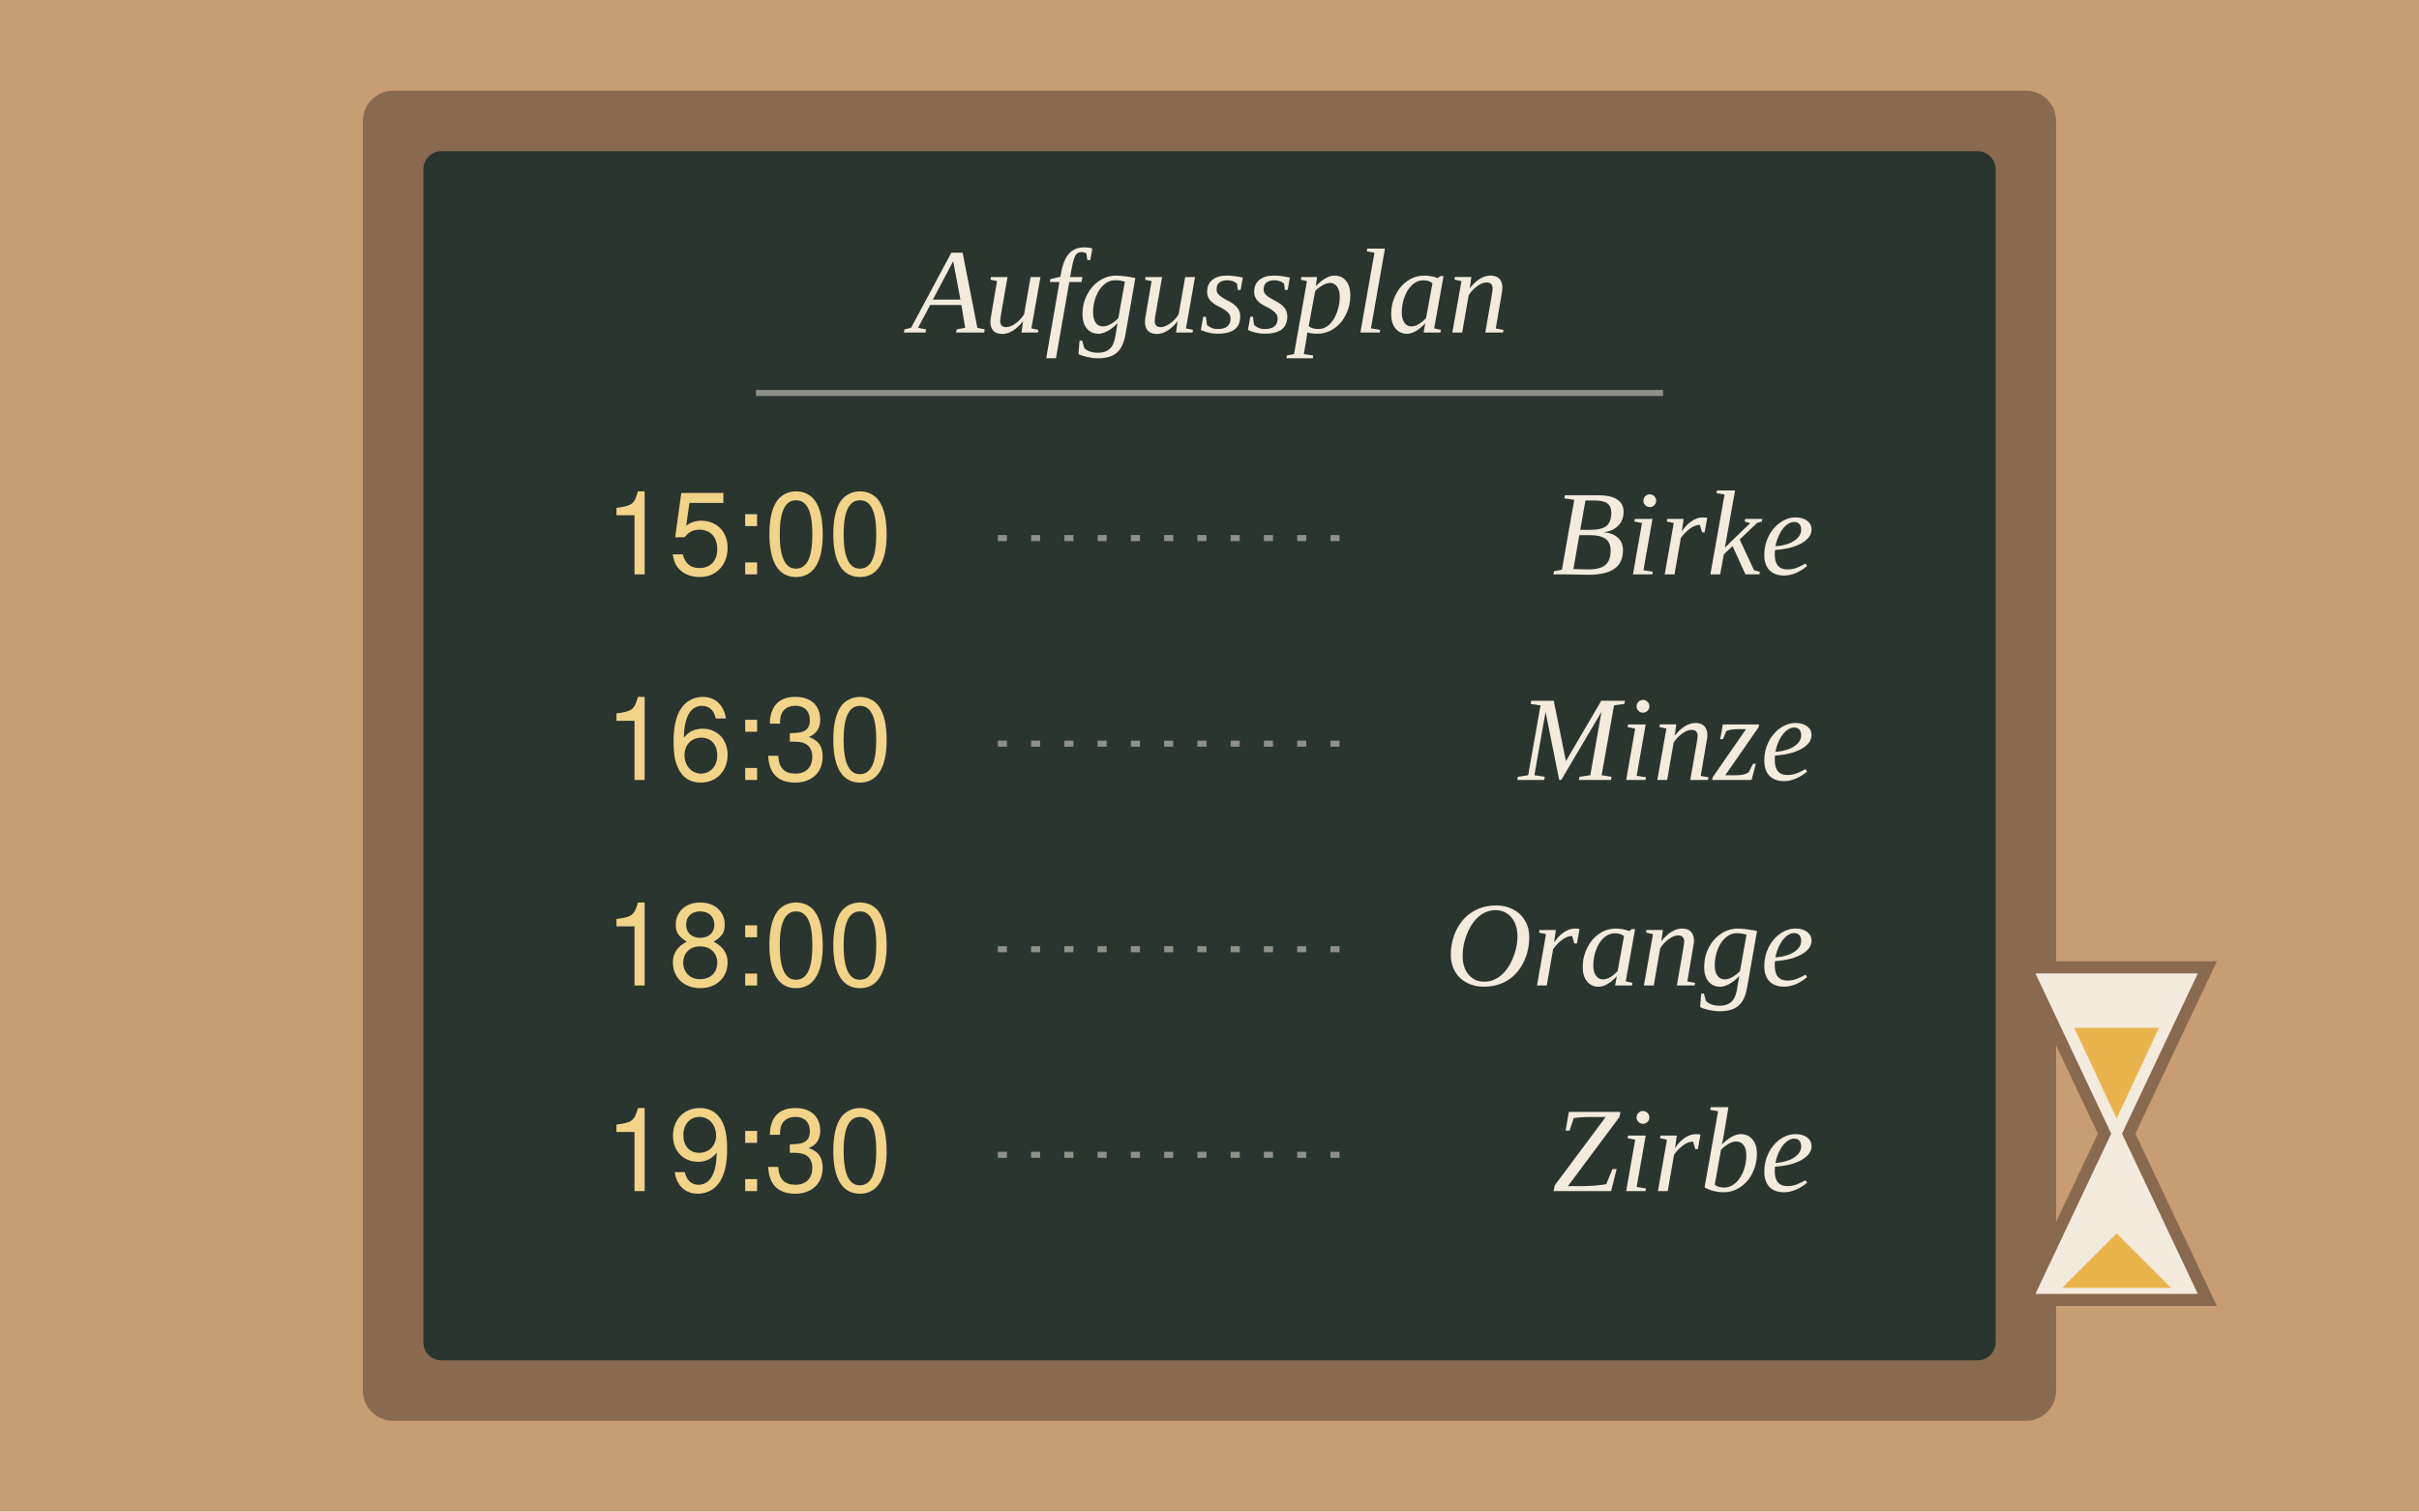
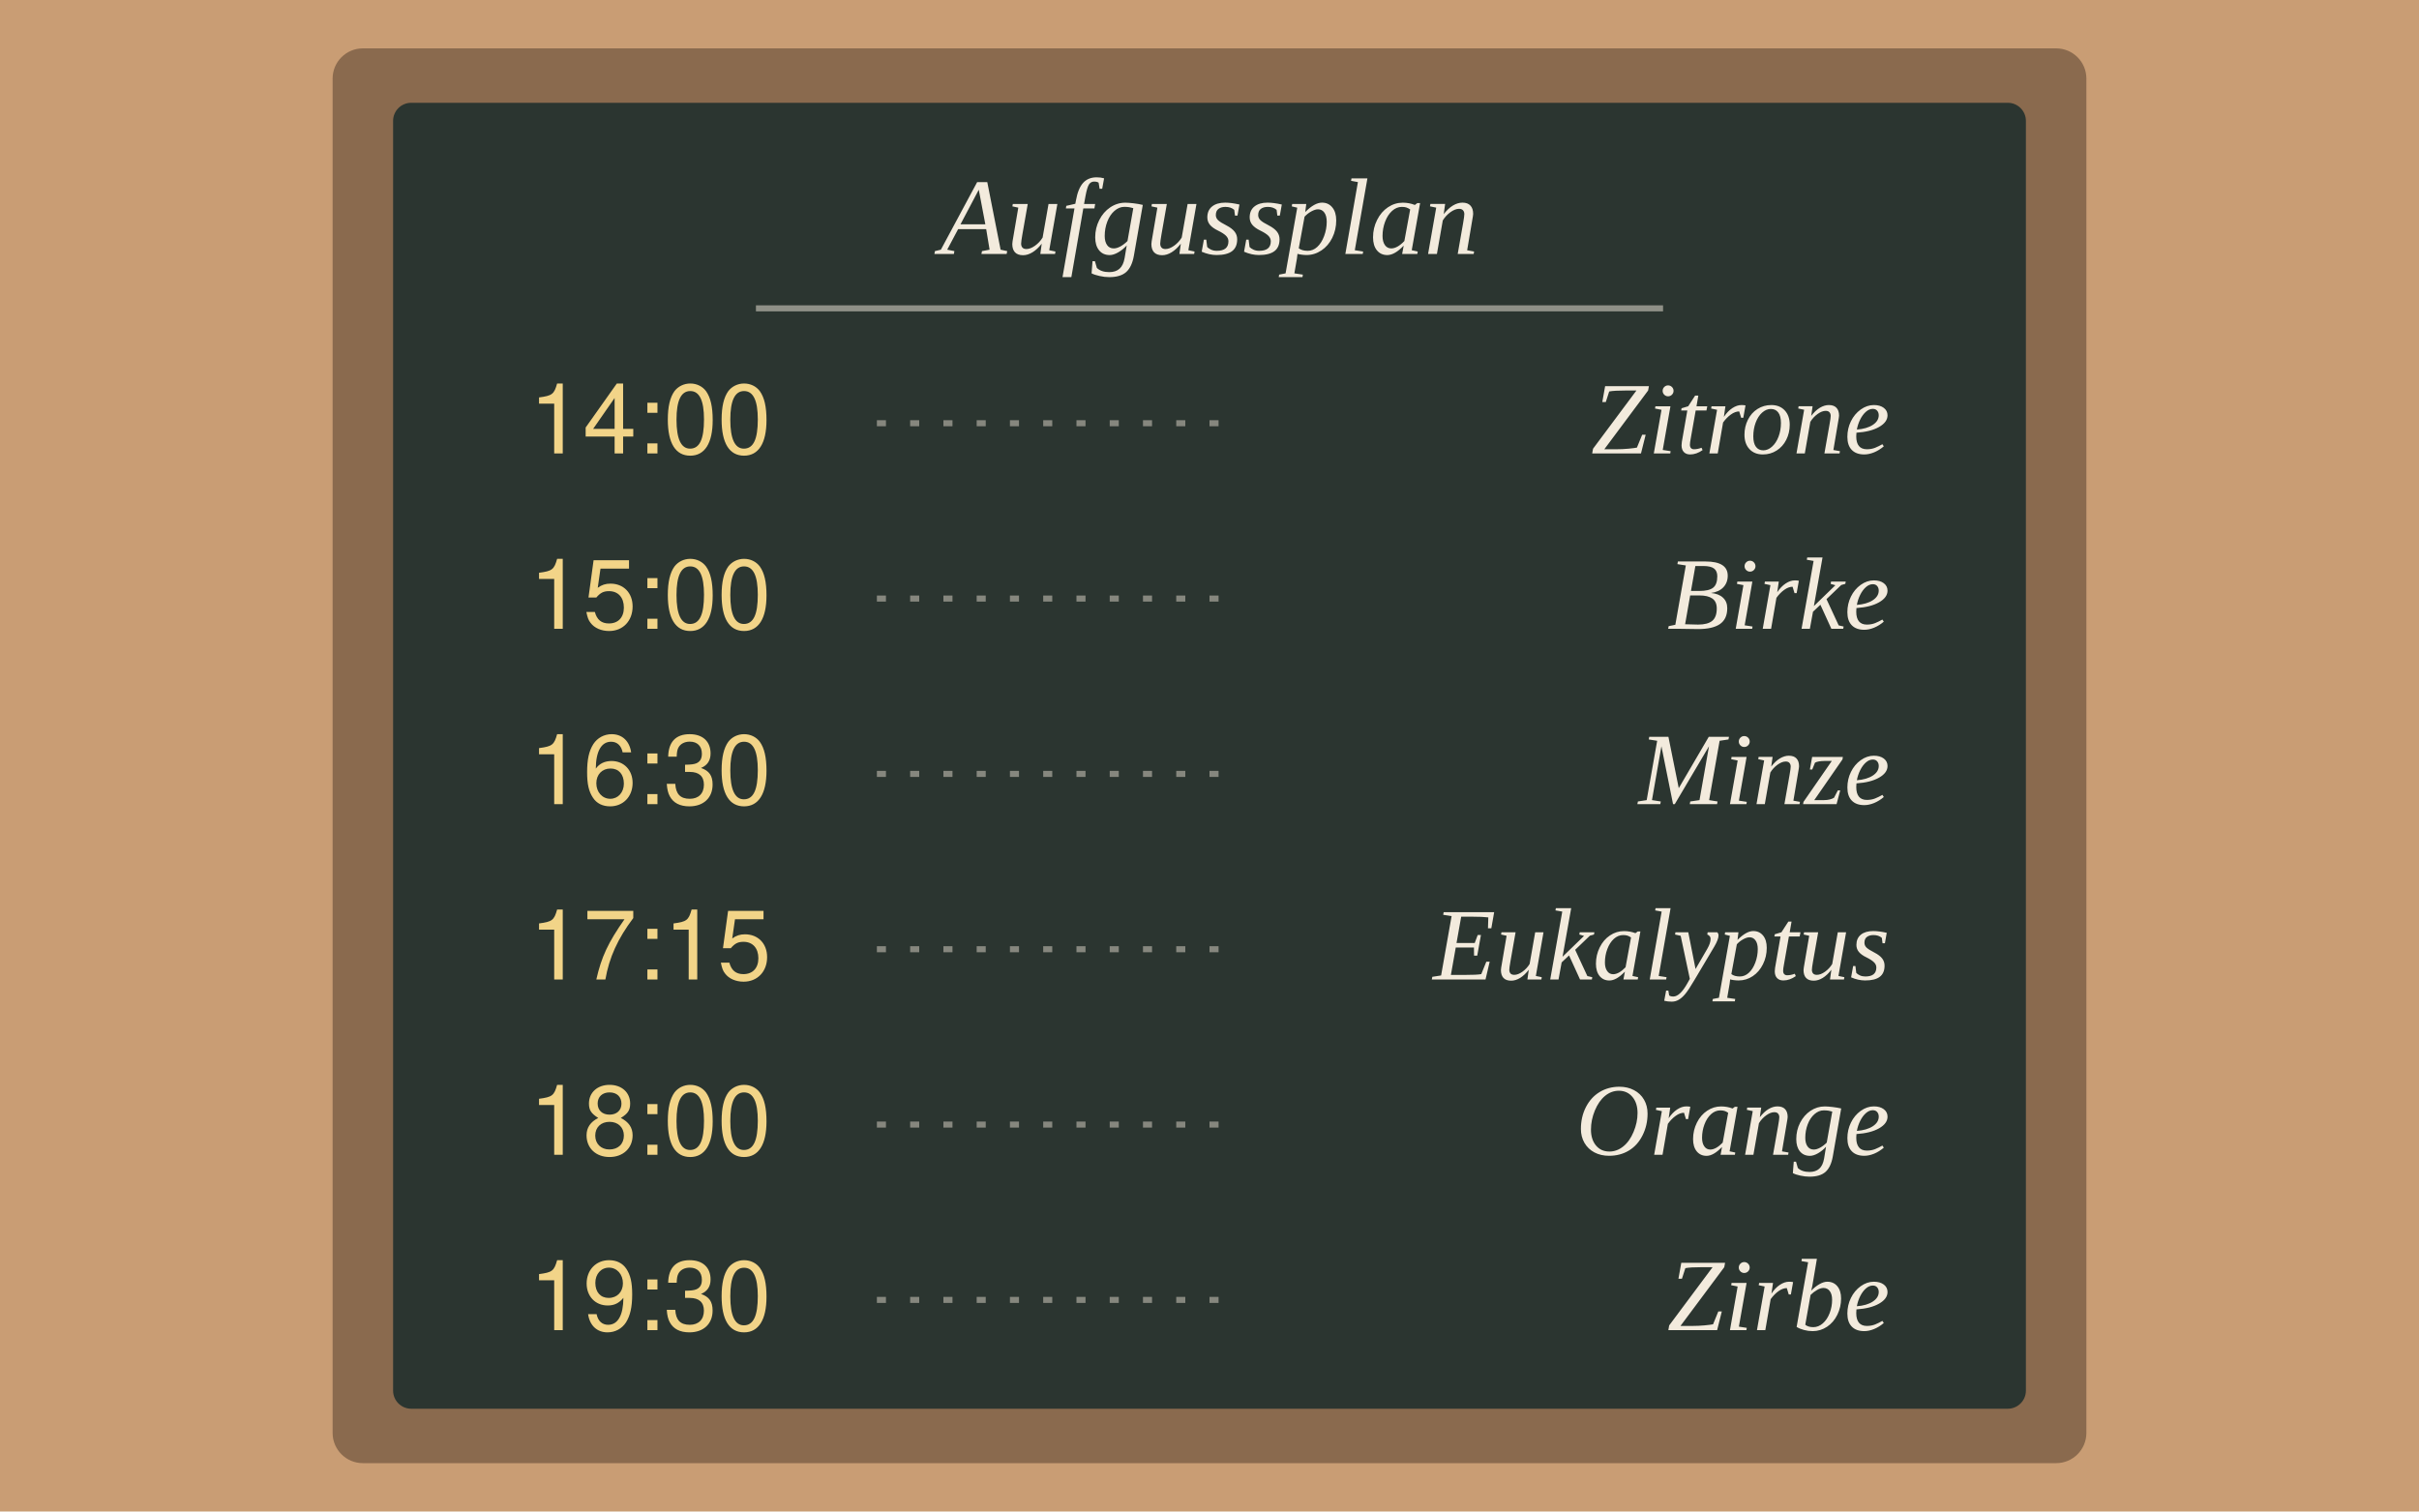
<svg xmlns="http://www.w3.org/2000/svg" viewBox="0 0 800 500" font-family="Georgia, 'Times New Roman', serif">
  <rect width="800" height="500" fill="#C99D74" />
-   <rect x="120" y="30" width="560" height="440" rx="10" fill="#8A6A4E" />
-   <rect x="140" y="50" width="520" height="400" rx="6" fill="#2B3530" />
-   <text x="400" y="110" text-anchor="middle" font-size="40" font-style="italic" fill="#F3EBDD">Aufgussplan</text>
-   <path d="M250 130 h300" stroke="#F3EBDD" stroke-width="2" opacity=".5" />
-   <text x="200" y="190" font-size="38" fill="#F2D488" font-family="Helvetica, Arial, sans-serif">15:00</text>
-   <text x="600" y="190" text-anchor="end" font-size="40" font-style="italic" fill="#F3EBDD">Birke</text>
-   <path d="M330 178 h120" stroke="#F3EBDD" stroke-width="2" stroke-dasharray="3 8" opacity=".5" />
-   <text x="200" y="258" font-size="38" fill="#F2D488" font-family="Helvetica, Arial, sans-serif">16:30</text>
-   <text x="600" y="258" text-anchor="end" font-size="40" font-style="italic" fill="#F3EBDD">Minze</text>
-   <path d="M330 246 h120" stroke="#F3EBDD" stroke-width="2" stroke-dasharray="3 8" opacity=".5" />
-   <text x="200" y="326" font-size="38" fill="#F2D488" font-family="Helvetica, Arial, sans-serif">18:00</text>
-   <text x="600" y="326" text-anchor="end" font-size="40" font-style="italic" fill="#F3EBDD">Orange</text>
-   <path d="M330 314 h120" stroke="#F3EBDD" stroke-width="2" stroke-dasharray="3 8" opacity=".5" />
-   <text x="200" y="394" font-size="38" fill="#F2D488" font-family="Helvetica, Arial, sans-serif">19:30</text>
-   <text x="600" y="394" text-anchor="end" font-size="40" font-style="italic" fill="#F3EBDD">Zirbe</text>
-   <path d="M330 382 h120" stroke="#F3EBDD" stroke-width="2" stroke-dasharray="3 8" opacity=".5" />
-   <g transform="translate(700 380)">
-     <path d="M-30 -60 h60 l-26 55 26 55 h-60 l26 -55z" fill="#F3EBDD" stroke="#8A6A4E" stroke-width="4" />
-     <path d="M-14 -40 h28 l-14 30z M-18 46 h36 l-18 -18z" fill="#E9B44C" />
-   </g>
+   <rect x="110" y="16" width="580" height="468" rx="10" fill="#8A6A4E" />
+   <rect x="130" y="34" width="540" height="432" rx="6" fill="#2B3530" />
+   <text x="400" y="84" text-anchor="middle" font-size="36" font-style="italic" fill="#F3EBDD">Aufgussplan</text>
+   <path d="M250 102 h300" stroke="#F3EBDD" stroke-width="2" opacity=".5" />
+   <text x="175" y="150" font-size="32" fill="#F2D488" font-family="Helvetica, Arial, sans-serif">14:00</text>
+   <text x="625" y="150" text-anchor="end" font-size="34" font-style="italic" fill="#F3EBDD">Zitrone</text>
+   <path d="M290 140 h120" stroke="#F3EBDD" stroke-width="2" stroke-dasharray="3 8" opacity=".45" />
+   <text x="175" y="208" font-size="32" fill="#F2D488" font-family="Helvetica, Arial, sans-serif">15:00</text>
+   <text x="625" y="208" text-anchor="end" font-size="34" font-style="italic" fill="#F3EBDD">Birke</text>
+   <path d="M290 198 h120" stroke="#F3EBDD" stroke-width="2" stroke-dasharray="3 8" opacity=".45" />
+   <text x="175" y="266" font-size="32" fill="#F2D488" font-family="Helvetica, Arial, sans-serif">16:30</text>
+   <text x="625" y="266" text-anchor="end" font-size="34" font-style="italic" fill="#F3EBDD">Minze</text>
+   <path d="M290 256 h120" stroke="#F3EBDD" stroke-width="2" stroke-dasharray="3 8" opacity=".45" />
+   <text x="175" y="324" font-size="32" fill="#F2D488" font-family="Helvetica, Arial, sans-serif">17:15</text>
+   <text x="625" y="324" text-anchor="end" font-size="34" font-style="italic" fill="#F3EBDD">Eukalyptus</text>
+   <path d="M290 314 h120" stroke="#F3EBDD" stroke-width="2" stroke-dasharray="3 8" opacity=".45" />
+   <text x="175" y="382" font-size="32" fill="#F2D488" font-family="Helvetica, Arial, sans-serif">18:00</text>
+   <text x="625" y="382" text-anchor="end" font-size="34" font-style="italic" fill="#F3EBDD">Orange</text>
+   <path d="M290 372 h120" stroke="#F3EBDD" stroke-width="2" stroke-dasharray="3 8" opacity=".45" />
+   <text x="175" y="440" font-size="32" fill="#F2D488" font-family="Helvetica, Arial, sans-serif">19:30</text>
+   <text x="625" y="440" text-anchor="end" font-size="34" font-style="italic" fill="#F3EBDD">Zirbe</text>
+   <path d="M290 430 h120" stroke="#F3EBDD" stroke-width="2" stroke-dasharray="3 8" opacity=".45" />
</svg>
